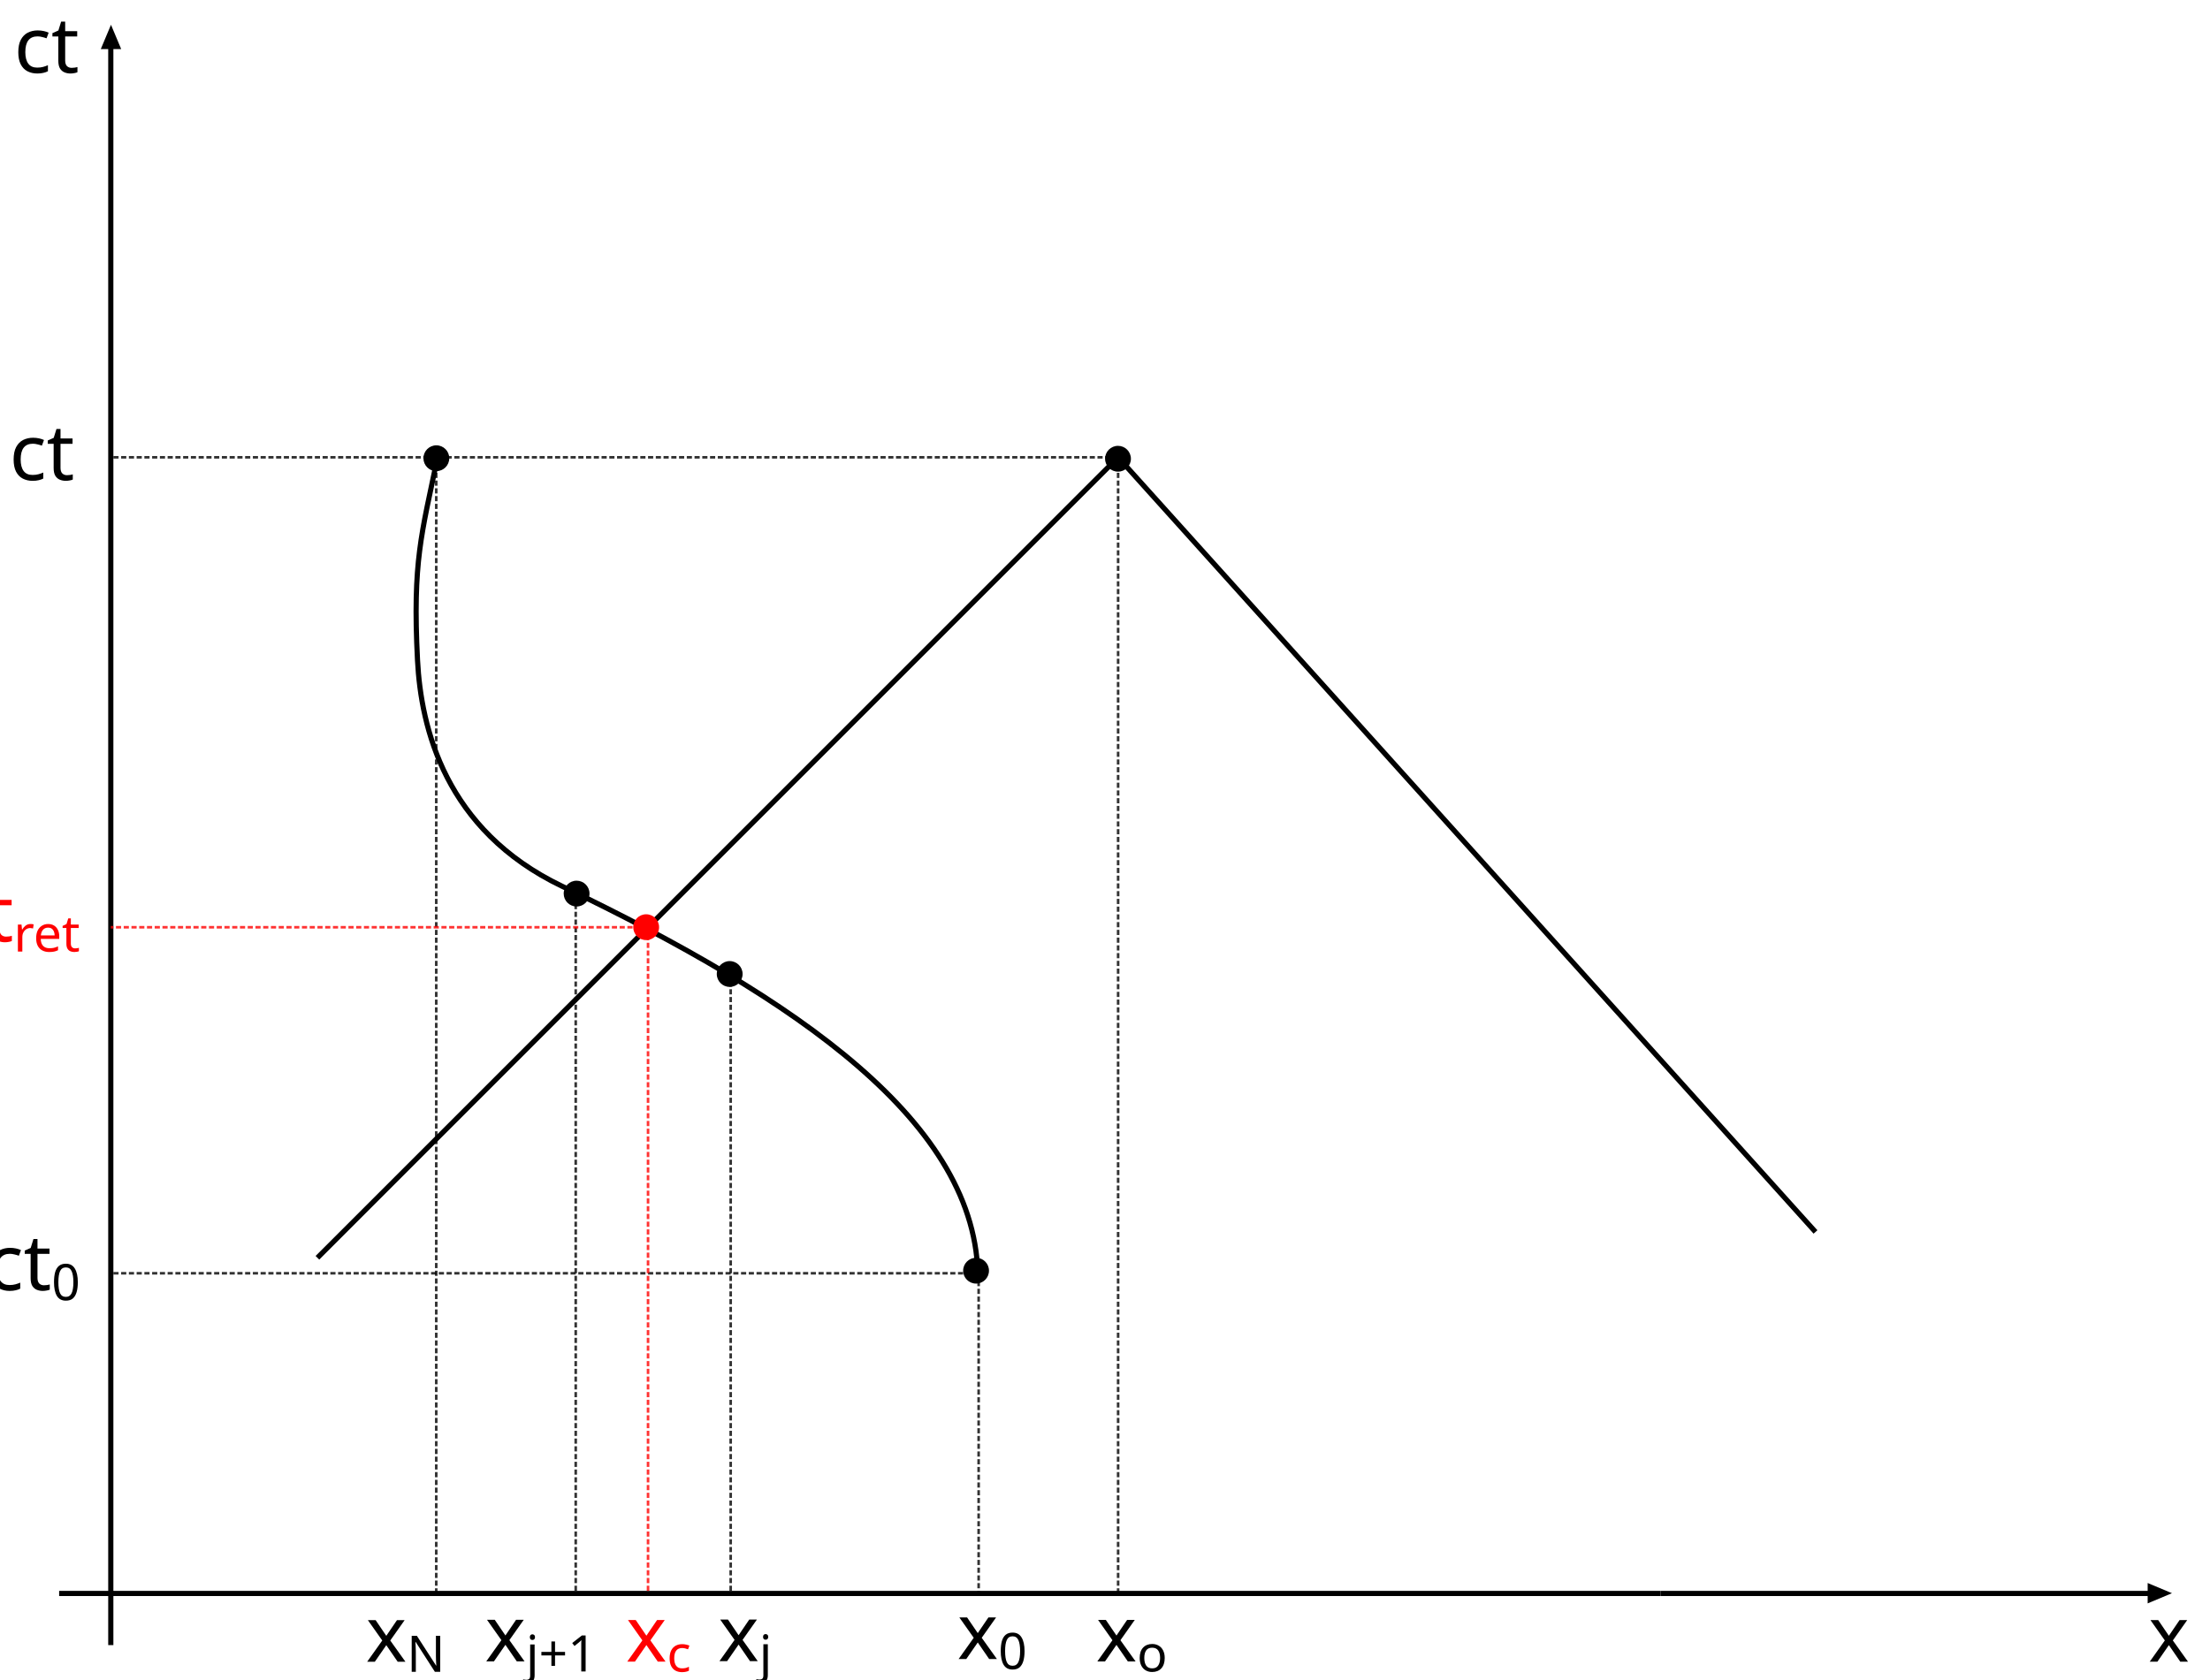
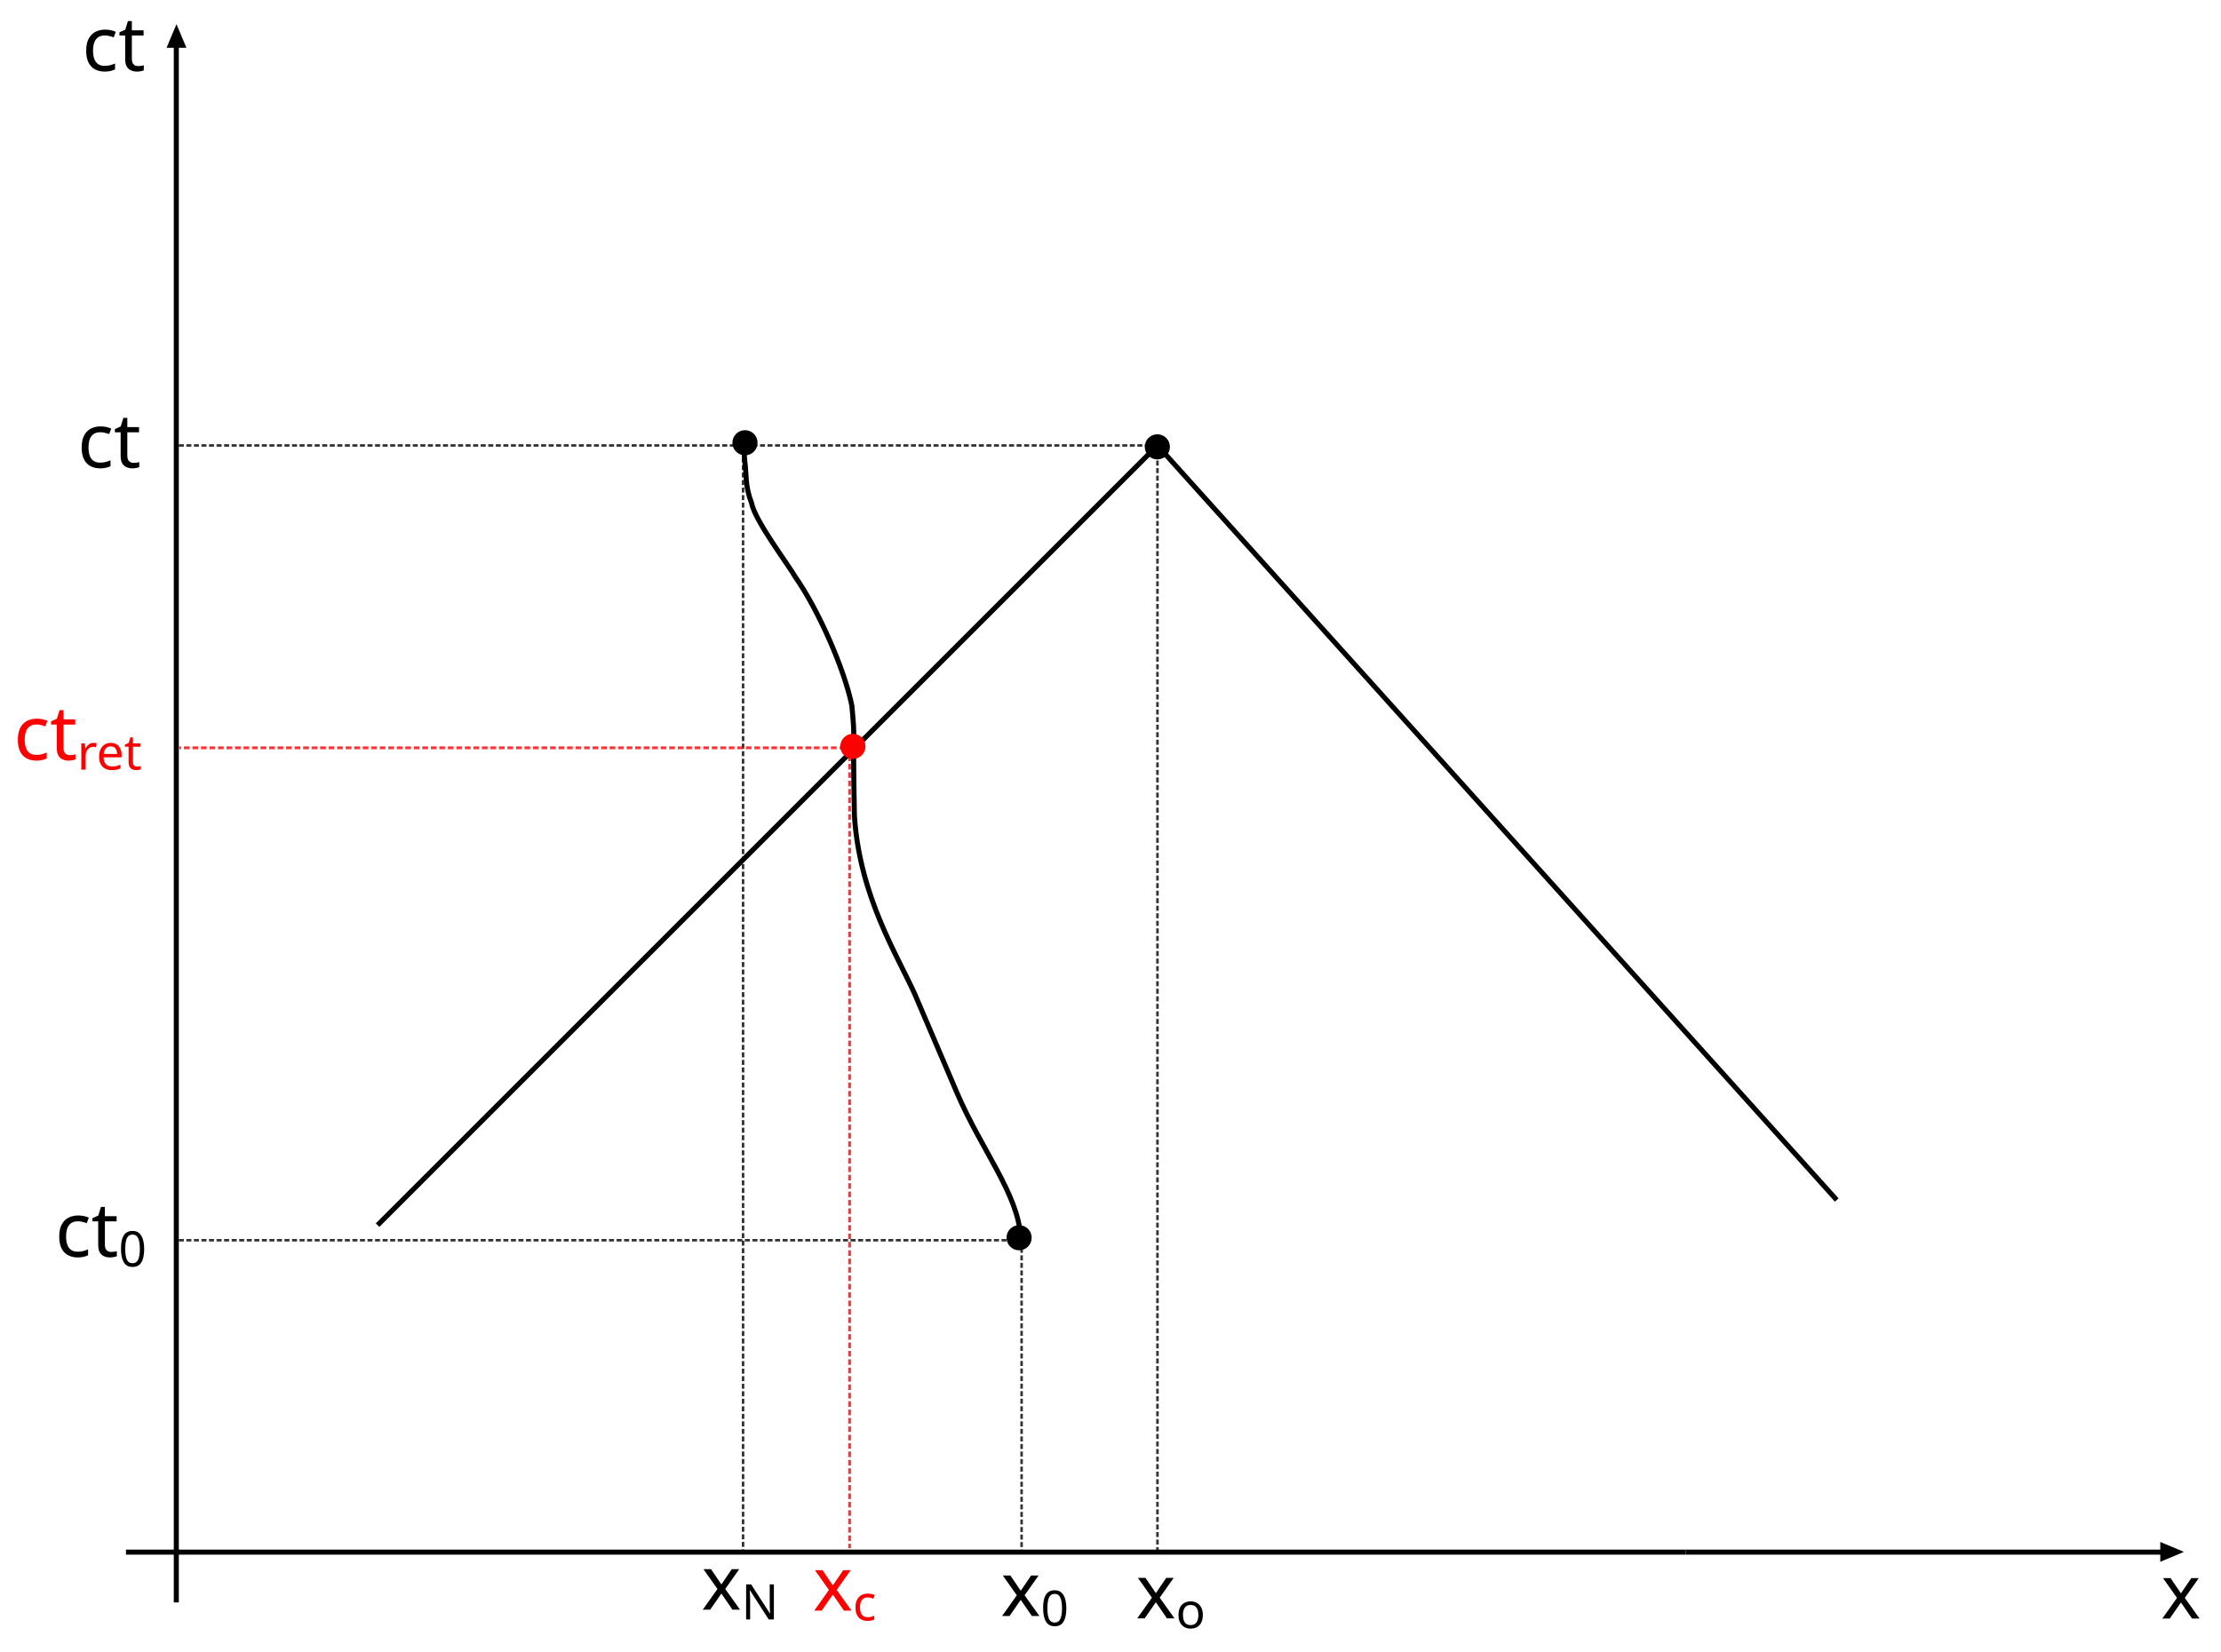
- <svg xmlns="http://www.w3.org/2000/svg" xmlns:xlink="http://www.w3.org/1999/xlink" width="120.739mm" height="91.808mm" viewBox="0 0 427.816 325.304" id="svg2" version="1.1">
+ <svg xmlns="http://www.w3.org/2000/svg" xmlns:xlink="http://www.w3.org/1999/xlink" width="124.574mm" height="92.681mm" viewBox="0 0 441.405 328.399" id="svg2" version="1.1">
  <defs id="defs4">
    <symbol id="Buffer_Small">
      <path d="m 37.712,40 25,10 -25,10 z" id="path5688" />
    </symbol>
  </defs>
-   <g id="layer1" transform="translate(-113.5515,-428.8099)">
+   <g id="layer1" transform="translate(-99.9629,-428.8099)">
    <path style="fill:none;fill-rule:evenodd;stroke:#000000;stroke-width:1px;stroke-linecap:butt;stroke-linejoin:miter;stroke-opacity:1" d="m 435,737.362 -300,0 0,-300" id="path3338" />
    <path style="fill:none;fill-rule:evenodd;stroke:#000000;stroke-width:1px;stroke-linecap:butt;stroke-linejoin:miter;stroke-opacity:1" d="m 125,737.362 10,0 0,10" id="path3340" />
    <use id="use7346" style="fill:#000000;stroke:#000000;stroke-width:2" xlink:href="#Buffer_Small" x="0" y="0" width="100%" height="100%" transform="matrix(0.164023,0,0,0.1720677,523.2778,728.7087)" />
    <use id="use7346-6" style="fill:#000000;stroke:#000000;stroke-width:2" xlink:href="#Buffer_Small" x="0" y="0" width="100%" height="100%" transform="matrix(0,-0.164023,0.1720677,0,126.4332,444.3343)" />
    <text xml:space="preserve" style="font-style:normal;font-weight:normal;font-size:15px;line-height:125%;font-family:sans-serif;letter-spacing:0px;word-spacing:0px;fill:#000000;fill-opacity:1;stroke:none;stroke-width:1px;stroke-linecap:butt;stroke-linejoin:miter;stroke-opacity:1" x="116.267" y="442.885" id="text7416">
      <tspan id="tspan7418" x="116.267" y="442.885">ct</tspan>
    </text>
    <text xml:space="preserve" style="font-style:normal;font-weight:normal;font-size:15px;line-height:125%;font-family:sans-serif;letter-spacing:0px;word-spacing:0px;fill:#000000;fill-opacity:1;stroke:none;stroke-width:1px;stroke-linecap:butt;stroke-linejoin:miter;stroke-opacity:1" x="529.438" y="750.571" id="text7420">
      <tspan id="tspan7422" x="529.438" y="750.571">x</tspan>
    </text>
    <circle style="fill:#000000" id="path7424" cx="329.975" cy="517.64" r="2.5" />
    <text xml:space="preserve" style="font-style:normal;font-weight:normal;font-size:15px;line-height:125%;font-family:sans-serif;letter-spacing:0px;word-spacing:0px;fill:#000000;fill-opacity:1;stroke:none;stroke-width:1px;stroke-linecap:butt;stroke-linejoin:miter;stroke-opacity:1" x="325.709" y="750.527" id="text7426">
      <tspan id="tspan7428" x="325.709" y="750.527">x<tspan style="font-size:65%;baseline-shift:sub" id="tspan7430">o</tspan>
      </tspan>
    </text>
    <path style="fill:none;fill-rule:evenodd;stroke:#000000;stroke-width:1px;stroke-linecap:butt;stroke-linejoin:miter;stroke-opacity:1" d="m 175,672.362 155,-155 135,150" id="path7451" />
    <circle style="fill:#000000" id="path7453" cx="302.5" cy="674.862" r="2.5" />
-     <circle style="fill:#000000" id="path7453-0" cx="225.171" cy="601.844" r="2.5" />
-     <circle style="fill:#000000" id="path7453-1" cx="254.806" cy="617.413" r="2.5" />
-     <circle style="fill:#000000" id="path7453-48" cx="198.021" cy="517.541" r="2.5" />
+     <circle style="fill:#000000" id="path7453-48" cx="248.021" cy="516.826" r="2.5" />
    <text xml:space="preserve" style="font-style:normal;font-weight:normal;font-size:40px;line-height:125%;font-family:sans-serif;letter-spacing:0px;word-spacing:0px;fill:#000000;fill-opacity:1;stroke:none;stroke-width:1px;stroke-linecap:butt;stroke-linejoin:miter;stroke-opacity:1" x="298.858" y="750.055" id="text7541">
      <tspan id="tspan7543" x="298.858" y="750.055" style="font-size:15px">x<tspan style="font-size:65%;baseline-shift:sub" id="tspan4243">0</tspan>
      </tspan>
    </text>
-     <text xml:space="preserve" style="font-style:normal;font-weight:normal;font-size:15px;line-height:125%;font-family:sans-serif;letter-spacing:0px;word-spacing:0px;fill:#000000;fill-opacity:1;stroke:none;stroke-width:1px;stroke-linecap:butt;stroke-linejoin:miter;stroke-opacity:1" x="252.564" y="750.464" id="text7561">
-       <tspan id="tspan7563" x="252.564" y="750.464">x<tspan style="font-size:65%;baseline-shift:sub" id="tspan7565">j</tspan>
-       </tspan>
-     </text>
-     <text xml:space="preserve" style="font-style:normal;font-weight:normal;font-size:15px;line-height:125%;font-family:sans-serif;letter-spacing:0px;word-spacing:0px;fill:#000000;fill-opacity:1;stroke:none;stroke-width:1px;stroke-linecap:butt;stroke-linejoin:miter;stroke-opacity:1" x="207.42" y="750.513" id="text7567">
-       <tspan id="tspan7569" x="207.42" y="750.513">x<tspan style="font-size:65%;baseline-shift:sub" id="tspan7571">j+1</tspan>
-       </tspan>
-     </text>
-     <text xml:space="preserve" style="font-style:normal;font-weight:normal;font-size:15px;line-height:125%;font-family:sans-serif;letter-spacing:0px;word-spacing:0px;fill:#000000;fill-opacity:1;stroke:none;stroke-width:1px;stroke-linecap:butt;stroke-linejoin:miter;stroke-opacity:1" x="184.363" y="750.581" id="text7579">
-       <tspan id="tspan7581" x="184.363" y="750.581">x<tspan style="font-size:65%;baseline-shift:sub" id="tspan7583">N</tspan>
+     <text xml:space="preserve" style="font-style:normal;font-weight:normal;font-size:15px;line-height:125%;font-family:sans-serif;letter-spacing:0px;word-spacing:0px;fill:#000000;fill-opacity:1;stroke:none;stroke-width:1px;stroke-linecap:butt;stroke-linejoin:miter;stroke-opacity:1" x="239.363" y="748.795" id="text7579">
+       <tspan id="tspan7581" x="239.363" y="748.795">x<tspan style="font-size:65%;baseline-shift:sub" id="tspan7583">N</tspan>
      </tspan>
    </text>
    <path style="fill:none;fill-rule:evenodd;stroke:#000000;stroke-width:1px;stroke-linecap:butt;stroke-linejoin:miter;stroke-opacity:1" d="m 435,737.362 95,0" id="path7585" />
    <path style="fill:none;fill-rule:evenodd;stroke:#000000;stroke-width:1px;stroke-linecap:butt;stroke-linejoin:miter;stroke-opacity:1" d="m 235,627.362 0,0" id="path7629" />
-     <path style="fill:none;fill-rule:evenodd;stroke:#000000;stroke-width:1;stroke-linecap:butt;stroke-linejoin:miter;stroke-miterlimit:4;stroke-dasharray:none;stroke-opacity:1" d="m 302.857,676.648 c 0.179,-30.357 -35.113,-54.441 -80.536,-76.25 -22.616,-10.859 -27.274,-30.664 -27.946,-43.75 -0.982,-19.107 0.804,-24.464 3.839,-39.107" id="path7631" />
-     <path style="fill:none;fill-rule:evenodd;stroke:#000000;stroke-width:0.5;stroke-linecap:butt;stroke-linejoin:miter;stroke-opacity:1;stroke-miterlimit:4;stroke-dasharray:1, 0.5;stroke-dashoffset:0;opacity:0.8" d="m 330,517.362 0,220" id="path3408" />
-     <path style="fill:none;fill-rule:evenodd;stroke:#000000;stroke-width:0.5;stroke-linecap:butt;stroke-linejoin:miter;stroke-opacity:1;stroke-miterlimit:4;stroke-dasharray:1,0.5;opacity:0.8;stroke-dashoffset:0" d="m 330,517.362 -195,0" id="path4210" />
+     <path style="opacity:0.8;fill:none;fill-rule:evenodd;stroke:#000000;stroke-width:0.5;stroke-linecap:butt;stroke-linejoin:miter;stroke-miterlimit:4;stroke-dasharray:1, 0.5;stroke-dashoffset:0;stroke-opacity:1" d="m 330,517.362 0,220" id="path3408" />
+     <path style="opacity:0.8;fill:none;fill-rule:evenodd;stroke:#000000;stroke-width:0.5;stroke-linecap:butt;stroke-linejoin:miter;stroke-miterlimit:4;stroke-dasharray:1, 0.5;stroke-dashoffset:0;stroke-opacity:1" d="m 330,517.362 -195,0" id="path4210" />
    <text xml:space="preserve" style="font-style:normal;font-weight:normal;font-size:15px;line-height:125%;font-family:sans-serif;letter-spacing:0px;word-spacing:0px;fill:#000000;fill-opacity:1;stroke:none;stroke-width:1px;stroke-linecap:butt;stroke-linejoin:miter;stroke-opacity:1" x="115.362" y="521.76" id="text4212">
      <tspan id="tspan4214" x="115.362" y="521.76">ct</tspan>
    </text>
-     <path style="fill:none;fill-rule:evenodd;stroke:#000000;stroke-width:0.5;stroke-linecap:butt;stroke-linejoin:miter;stroke-opacity:1;stroke-miterlimit:4;stroke-dasharray:1, 0.5;stroke-dashoffset:0;opacity:0.8" d="m 198,517.362 0,220" id="path4216" />
+     <path style="opacity:0.8;fill:none;fill-rule:evenodd;stroke:#000000;stroke-width:0.499;stroke-linecap:butt;stroke-linejoin:miter;stroke-miterlimit:4;stroke-dasharray:0.998, 0.499;stroke-dashoffset:0;stroke-opacity:1" d="m 247.643,518.255 0,219.274" id="path4216" />
    <text xml:space="preserve" style="font-style:normal;font-weight:normal;font-size:40px;line-height:125%;font-family:sans-serif;letter-spacing:0px;word-spacing:0px;fill:#000000;fill-opacity:1;stroke:none;stroke-width:1px;stroke-linecap:butt;stroke-linejoin:miter;stroke-opacity:1" x="230" y="692.362" id="text4237">
      <tspan id="tspan4239" x="230" y="692.362" />
    </text>
-     <path style="fill:none;fill-rule:evenodd;stroke:#000000;stroke-width:0.5;stroke-linecap:butt;stroke-linejoin:miter;stroke-opacity:1;stroke-miterlimit:4;stroke-dasharray:1, 0.5;stroke-dashoffset:0;opacity:0.8" d="m 303,675.362 0,62" id="path4241" />
-     <path style="fill:none;fill-rule:evenodd;stroke:#000000;stroke-width:0.5;stroke-linecap:butt;stroke-linejoin:miter;stroke-opacity:1;stroke-miterlimit:4;stroke-dasharray:1, 0.5;stroke-dashoffset:0;opacity:0.8" d="m 303,675.362 -168,0" id="path4245" />
+     <path style="opacity:0.8;fill:none;fill-rule:evenodd;stroke:#000000;stroke-width:0.5;stroke-linecap:butt;stroke-linejoin:miter;stroke-miterlimit:4;stroke-dasharray:1, 0.5;stroke-dashoffset:0;stroke-opacity:1" d="m 303,675.362 0,62" id="path4241" />
+     <path style="opacity:0.8;fill:none;fill-rule:evenodd;stroke:#000000;stroke-width:0.5;stroke-linecap:butt;stroke-linejoin:miter;stroke-miterlimit:4;stroke-dasharray:1, 0.5;stroke-dashoffset:0;stroke-opacity:1" d="m 303,675.362 -168,0" id="path4245" />
    <text xml:space="preserve" style="font-style:normal;font-weight:normal;font-size:15px;line-height:125%;font-family:sans-serif;letter-spacing:0px;word-spacing:0px;fill:#000000;fill-opacity:1;stroke:none;stroke-width:1px;stroke-linecap:butt;stroke-linejoin:miter;stroke-opacity:1" x="110.908" y="678.625" id="text4247">
      <tspan id="tspan4249" x="110.908" y="678.625">ct<tspan style="font-size:65%;baseline-shift:sub" id="tspan4251">0</tspan>
      </tspan>
    </text>
-     <path style="fill:none;fill-rule:evenodd;stroke:#000000;stroke-width:0.5;stroke-linecap:butt;stroke-linejoin:miter;stroke-opacity:1;stroke-miterlimit:4;stroke-dasharray:1, 0.5;stroke-dashoffset:0;opacity:0.8" d="m 255,617.362 0,120" id="path4253" />
-     <path style="fill:none;fill-rule:evenodd;stroke:#000000;stroke-width:0.5;stroke-linecap:butt;stroke-linejoin:miter;stroke-opacity:1;stroke-miterlimit:4;stroke-dasharray:1, 0.5;stroke-dashoffset:0;opacity:0.8" d="m 225,602.362 0,135" id="path4255" />
-     <circle style="opacity:1;fill:#ff0000;stroke-width:0.5;stroke-miterlimit:4;stroke-dasharray:1, 0.5;stroke-dashoffset:0" id="path4257" cx="238.636" cy="608.348" r="2.5" />
-     <path style="fill:#ff0000;fill-rule:evenodd;stroke:#ff0000;stroke-width:0.5;stroke-linecap:butt;stroke-linejoin:miter;stroke-opacity:1;stroke-miterlimit:4;stroke-dasharray:1, 0.5;stroke-dashoffset:0;opacity:0.8" d="m 239,608.362 0,129" id="path4259" />
-     <text xml:space="preserve" style="font-style:normal;font-weight:normal;font-size:40px;line-height:125%;font-family:sans-serif;letter-spacing:0px;word-spacing:0px;fill:#000000;fill-opacity:1;stroke:none;stroke-width:1px;stroke-linecap:butt;stroke-linejoin:miter;stroke-opacity:1" x="234.714" y="750.559" id="text4261">
-       <tspan id="tspan4263" x="234.714" y="750.559" style="font-size:15px;fill:#ff0000">x<tspan style="font-size:65%;baseline-shift:sub;fill:#ff0000" id="tspan4267">c</tspan>
+     <path style="opacity:0.8;fill:#ff0000;fill-rule:evenodd;stroke:#ff0000;stroke-width:0.556;stroke-linecap:butt;stroke-linejoin:miter;stroke-miterlimit:4;stroke-dasharray:1.111, 0.556;stroke-dashoffset:0;stroke-opacity:1" d="m 268.812,577.34 0,159.234" id="path4259" />
+     <text xml:space="preserve" style="font-style:normal;font-weight:normal;font-size:40px;line-height:125%;font-family:sans-serif;letter-spacing:0px;word-spacing:0px;fill:#000000;fill-opacity:1;stroke:none;stroke-width:1px;stroke-linecap:butt;stroke-linejoin:miter;stroke-opacity:1" x="261.517" y="748.991" id="text4261">
+       <tspan id="tspan4263" x="261.517" y="748.991" style="font-size:15px;fill:#ff0000">x<tspan style="font-size:65%;baseline-shift:sub;fill:#ff0000" id="tspan4267">c</tspan>
      </tspan>
    </text>
-     <path style="fill:#ff0000;fill-rule:evenodd;stroke:#ff0000;stroke-width:0.5;stroke-linecap:butt;stroke-linejoin:miter;stroke-opacity:1;stroke-miterlimit:4;stroke-dasharray:1, 0.5;stroke-dashoffset:0;opacity:0.8" d="m 239,608.362 -104,0" id="path4269" />
-     <text xml:space="preserve" style="font-style:normal;font-weight:normal;font-size:15px;line-height:125%;font-family:sans-serif;letter-spacing:0px;word-spacing:0px;fill:#000000;fill-opacity:1;stroke:none;stroke-width:1px;stroke-linecap:butt;stroke-linejoin:miter;stroke-opacity:1" x="103.571" y="611.112" id="text4271">
-       <tspan id="tspan4273" x="103.571" y="611.112" style="fill:#ff0000">ct<tspan style="font-size:65%;baseline-shift:sub;fill:#ff0000" id="tspan4275">ret</tspan>
+     <path style="opacity:0.8;fill:#ff0000;fill-rule:evenodd;stroke:#ff0000;stroke-width:0.564;stroke-linecap:butt;stroke-linejoin:miter;stroke-miterlimit:4;stroke-dasharray:1.128, 0.564;stroke-dashoffset:0;stroke-opacity:1" d="m 267.929,577.469 -132.393,0" id="path4269" />
+     <text xml:space="preserve" style="font-style:normal;font-weight:normal;font-size:15px;line-height:125%;font-family:sans-serif;letter-spacing:0px;word-spacing:0px;fill:#000000;fill-opacity:1;stroke:none;stroke-width:1px;stroke-linecap:butt;stroke-linejoin:miter;stroke-opacity:1" x="102.679" y="579.862" id="text4271">
+       <tspan id="tspan4273" x="102.679" y="579.862" style="fill:#ff0000">ct<tspan style="font-size:65%;baseline-shift:sub;fill:#ff0000" id="tspan4275">ret</tspan>
      </tspan>
    </text>
+     <path style="fill:none;fill-rule:evenodd;stroke:#000000;stroke-width:1px;stroke-linecap:butt;stroke-linejoin:miter;stroke-opacity:1" d="m 302.778,674.584 c -0.457,-8.333 -7.778,-17.222 -12.627,-28.536 l -8.383,-19.617 c -3.475,-7.759 -10.966,-19.424 -11.996,-35.434 -0.412,-20.217 0.228,-13.636 -0.505,-21.894 -1.46,-7.243 -6.636,-19.021 -11.263,-25.631 -1.298,-2.311 -8.004,-11.11 -8.687,-14.697 -1.318,-3.414 -0.959,-5.579 -1.338,-8.308 l -0.253,-3.485" id="path4208" />
+     <circle style="opacity:1;fill:#ff0000;fill-opacity:1;stroke:none;stroke-opacity:1" id="path4211" cx="269.464" cy="577.184" r="2.5" />
  </g>
</svg>
